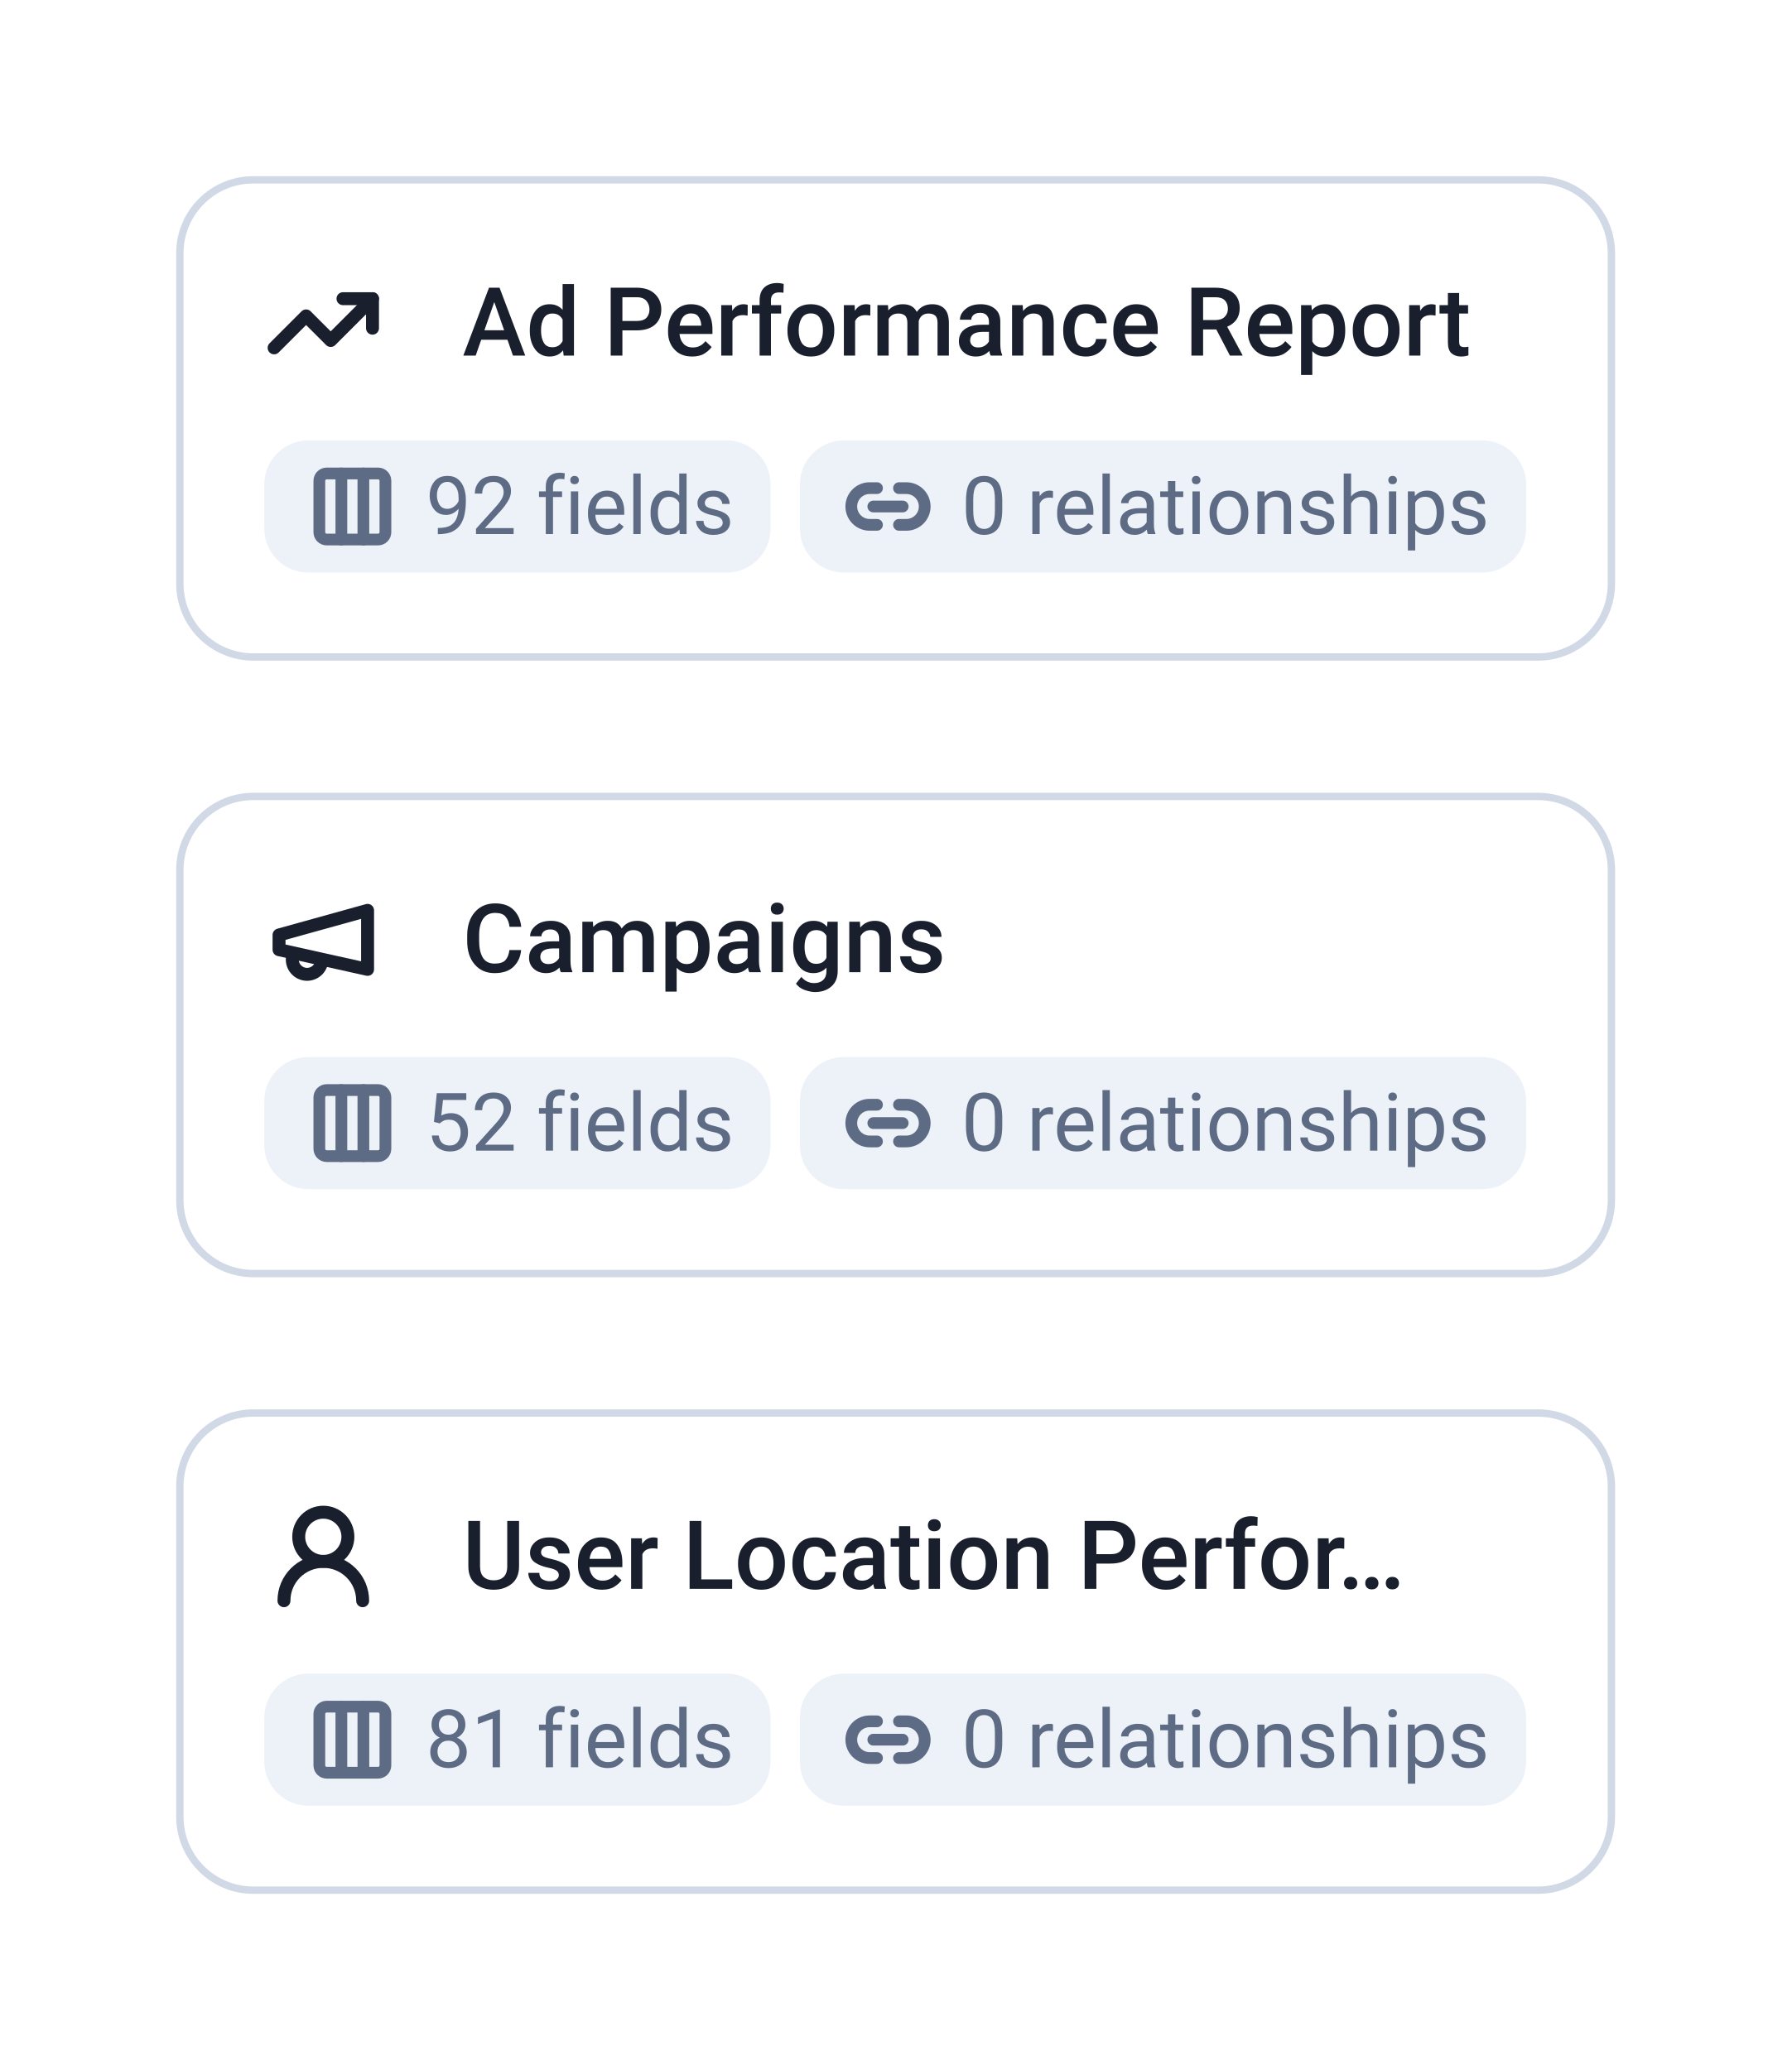
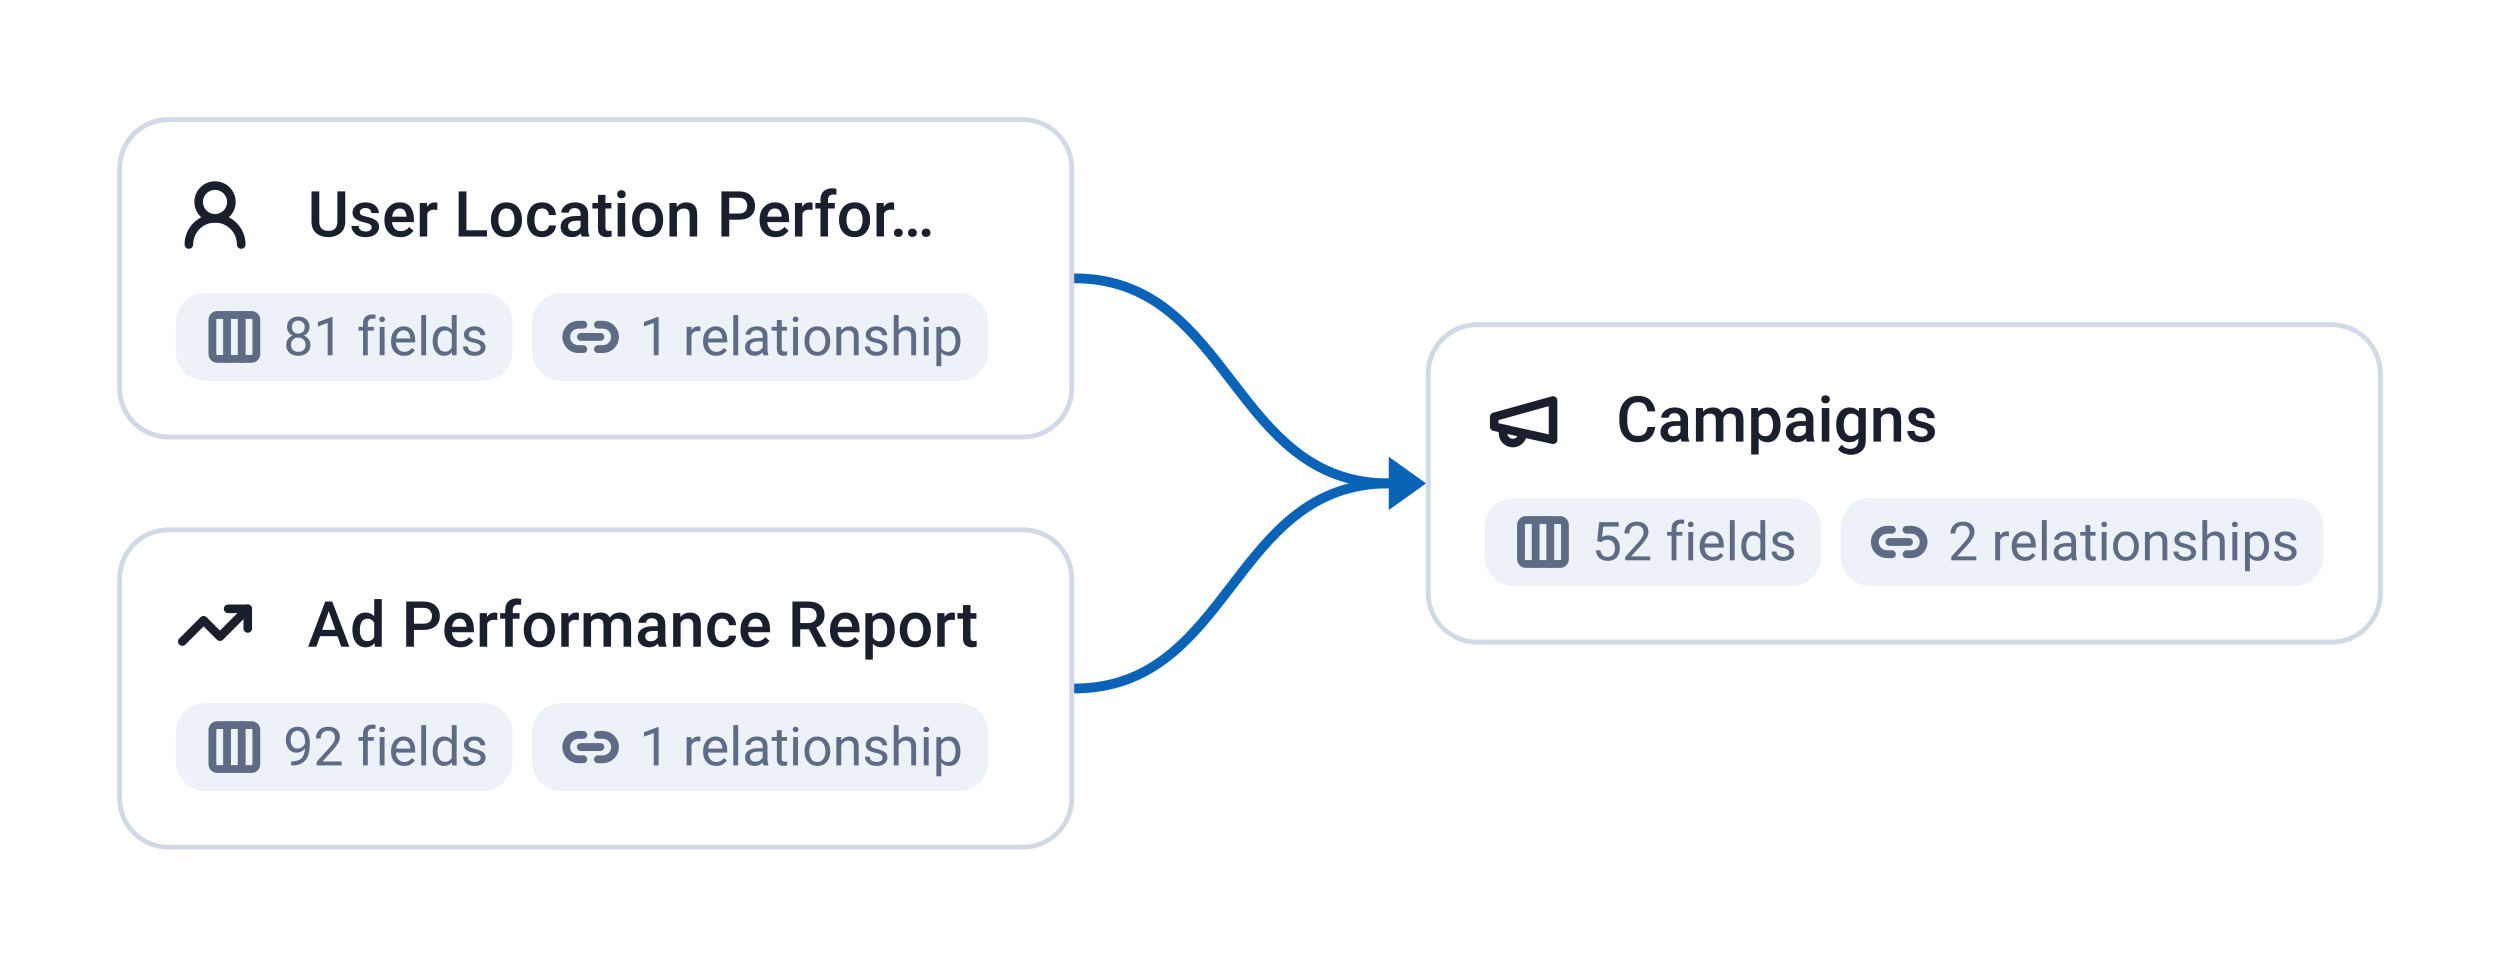
- <svg xmlns="http://www.w3.org/2000/svg" width="244" height="282" viewBox="0 0 244 282" role="img" aria-labelledby="t">
-   <view id="mart-ad-performance-report" viewBox="-158 -100.5 560 315" />
-   <view id="central" viewBox="-158 -100.5 560 315" />
-   <view id="mart-campaigns" viewBox="-158 -16.5 560 315" />
-   <view id="mart-user-location-performance-report" viewBox="-158 67.5 560 315" />
-   <rect x="-158" y="-100.5" width="560" height="483" fill="#ffffff" />
+ <svg xmlns="http://www.w3.org/2000/svg" width="512" height="198" viewBox="0 0 512 198" role="img" aria-labelledby="t">
+   <view id="mart-ad-performance-report" viewBox="-158 -16.5 560 315" />
+   <view id="mart-campaigns" viewBox="110 -58.5 560 315" />
+   <view id="central" viewBox="110 -58.5 560 315" />
+   <view id="mart-user-location-performance-report" viewBox="-158 -100.5 560 315" />
+   <rect x="-158" y="-100.5" width="828" height="399" fill="#ffffff" />
+   <path d="M220 141 C 252.22 141, 252.22 99, 284.44 99" fill="none" stroke="#0b63b8" stroke-width="2" stroke-linecap="round" />
+   <path d="M284.44 93.6L292 99L284.44 104.4Z" fill="#0b63b8" />
+   <path d="M220 57 C 252.22 57, 252.22 99, 284.44 99" fill="none" stroke="#0b63b8" stroke-width="2" stroke-linecap="round" />
+   <path d="M284.44 93.6L292 99L284.44 104.4Z" fill="#0b63b8" />
+   <g>
+     <rect x="24.5" y="108.5" width="195" height="65" rx="10" fill="#ffffff" fill-opacity="0.8" stroke="#d1d9e6" stroke-width="1" />
+     <g transform="translate(36 120) scale(0.67)" fill="none" stroke="#1a1f2e" stroke-width="2.63" stroke-linecap="round" stroke-linejoin="round" color="#1a1f2e">
+       <path d="M16 7h6v6" />
+       <path d="m22 7-8.5 8.5-5-5L2 17" />
+     </g>
+     <text x="63" y="128" font-family="Roboto, -apple-system, BlinkMacSystemFont, 'Segoe UI', Helvetica, Arial, sans-serif" font-size="13" font-weight="500" fill="#1a1f2e" dominant-baseline="central" textLength="140.65" lengthAdjust="spacingAndGlyphs">Ad Performance Report</text>
+     <rect x="36" y="144" width="68.96" height="18" rx="6" fill="#edf1f8" />
+     <g transform="translate(42 147) scale(0.5)" fill="none" stroke="#5e6b85" stroke-width="3.2" stroke-linecap="round" stroke-linejoin="round" color="#5e6b85">
+       <rect width="18" height="18" x="3" y="3" rx="2" />
+       <path d="M9 3v18" />
+       <path d="M15 3v18" />
+     </g>
+     <text x="58" y="153" font-family="Roboto, -apple-system, BlinkMacSystemFont, 'Segoe UI', Helvetica, Arial, sans-serif" font-size="11" fill="#5e6b85" dominant-baseline="central" textLength="40.96" lengthAdjust="spacingAndGlyphs">92 fields</text>
+     <rect x="108.96" y="144" width="93.42" height="18" rx="6" fill="#edf1f8" />
+     <g transform="translate(114.96 147) scale(0.5)" fill="none" stroke="#5e6b85" stroke-width="3.2" stroke-linecap="round" stroke-linejoin="round" color="#5e6b85">
+       <path d="M9 17H7A5 5 0 0 1 7 7h2" />
+       <path d="M15 7h2a5 5 0 1 1 0 10h-2" />
+       <line x1="8" x2="16" y1="12" y2="12" />
+     </g>
+     <text x="130.96" y="153" font-family="Roboto, -apple-system, BlinkMacSystemFont, 'Segoe UI', Helvetica, Arial, sans-serif" font-size="11" fill="#5e6b85" dominant-baseline="central" textLength="65.42" lengthAdjust="spacingAndGlyphs">1 relationship</text>
+   </g>
+   <g>
+     <rect x="292.5" y="66.5" width="195" height="65" rx="10" fill="#ffffff" fill-opacity="0.8" stroke="#d1d9e6" stroke-width="1" />
+     <g transform="translate(304 78) scale(0.67)" fill="none" stroke="#1a1f2e" stroke-width="2.63" stroke-linecap="round" stroke-linejoin="round" color="#1a1f2e">
+       <path d="m3 11 18-5v12L3 14v-3z" />
+       <path d="M11.6 16.8a3 3 0 1 1-5.8-1.6" />
+     </g>
+     <text x="331" y="86" font-family="Roboto, -apple-system, BlinkMacSystemFont, 'Segoe UI', Helvetica, Arial, sans-serif" font-size="13" font-weight="500" fill="#1a1f2e" dominant-baseline="central" textLength="67.71" lengthAdjust="spacingAndGlyphs">Campaigns</text>
+     <rect x="304" y="102" width="68.96" height="18" rx="6" fill="#edf1f8" />
+     <g transform="translate(310 105) scale(0.5)" fill="none" stroke="#5e6b85" stroke-width="3.2" stroke-linecap="round" stroke-linejoin="round" color="#5e6b85">
+       <rect width="18" height="18" x="3" y="3" rx="2" />
+       <path d="M9 3v18" />
+       <path d="M15 3v18" />
+     </g>
+     <text x="326" y="111" font-family="Roboto, -apple-system, BlinkMacSystemFont, 'Segoe UI', Helvetica, Arial, sans-serif" font-size="11" fill="#5e6b85" dominant-baseline="central" textLength="40.96" lengthAdjust="spacingAndGlyphs">52 fields</text>
+     <rect x="376.96" y="102" width="98.92" height="18" rx="6" fill="#edf1f8" />
+     <g transform="translate(382.96 105) scale(0.5)" fill="none" stroke="#5e6b85" stroke-width="3.2" stroke-linecap="round" stroke-linejoin="round" color="#5e6b85">
+       <path d="M9 17H7A5 5 0 0 1 7 7h2" />
+       <path d="M15 7h2a5 5 0 1 1 0 10h-2" />
+       <line x1="8" x2="16" y1="12" y2="12" />
+     </g>
+     <text x="398.96" y="111" font-family="Roboto, -apple-system, BlinkMacSystemFont, 'Segoe UI', Helvetica, Arial, sans-serif" font-size="11" fill="#5e6b85" dominant-baseline="central" textLength="70.92" lengthAdjust="spacingAndGlyphs">2 relationships</text>
+   </g>
  <g>
    <rect x="24.5" y="24.5" width="195" height="65" rx="10" fill="#ffffff" fill-opacity="0.8" stroke="#d1d9e6" stroke-width="1" />
    <g transform="translate(36 36) scale(0.67)" fill="none" stroke="#1a1f2e" stroke-width="2.63" stroke-linecap="round" stroke-linejoin="round" color="#1a1f2e">
-       <path d="M16 7h6v6" />
-       <path d="m22 7-8.5 8.5-5-5L2 17" />
+       <circle cx="12" cy="8" r="5" />
+       <path d="M20 21a8 8 0 0 0-16 0" />
    </g>
-     <text x="63" y="44" font-family="Roboto, -apple-system, BlinkMacSystemFont, 'Segoe UI', Helvetica, Arial, sans-serif" font-size="13" font-weight="500" fill="#1a1f2e" dominant-baseline="central" textLength="140.65" lengthAdjust="spacingAndGlyphs">Ad Performance Report</text>
+     <text x="63" y="44" font-family="Roboto, -apple-system, BlinkMacSystemFont, 'Segoe UI', Helvetica, Arial, sans-serif" font-size="13" font-weight="500" fill="#1a1f2e" dominant-baseline="central" textLength="136.18" lengthAdjust="spacingAndGlyphs">User Location Perfor…</text>
    <rect x="36" y="60" width="68.96" height="18" rx="6" fill="#edf1f8" />
    <g transform="translate(42 63) scale(0.5)" fill="none" stroke="#5e6b85" stroke-width="3.2" stroke-linecap="round" stroke-linejoin="round" color="#5e6b85">
      <rect width="18" height="18" x="3" y="3" rx="2" />
      <path d="M9 3v18" />
      <path d="M15 3v18" />
    </g>
-     <text x="58" y="69" font-family="Roboto, -apple-system, BlinkMacSystemFont, 'Segoe UI', Helvetica, Arial, sans-serif" font-size="11" fill="#5e6b85" dominant-baseline="central" textLength="40.96" lengthAdjust="spacingAndGlyphs">92 fields</text>
-     <rect x="108.96" y="60" width="98.92" height="18" rx="6" fill="#edf1f8" />
+     <text x="58" y="69" font-family="Roboto, -apple-system, BlinkMacSystemFont, 'Segoe UI', Helvetica, Arial, sans-serif" font-size="11" fill="#5e6b85" dominant-baseline="central" textLength="40.96" lengthAdjust="spacingAndGlyphs">81 fields</text>
+     <rect x="108.96" y="60" width="93.42" height="18" rx="6" fill="#edf1f8" />
    <g transform="translate(114.96 63) scale(0.5)" fill="none" stroke="#5e6b85" stroke-width="3.2" stroke-linecap="round" stroke-linejoin="round" color="#5e6b85">
      <path d="M9 17H7A5 5 0 0 1 7 7h2" />
      <path d="M15 7h2a5 5 0 1 1 0 10h-2" />
      <line x1="8" x2="16" y1="12" y2="12" />
    </g>
-     <text x="130.96" y="69" font-family="Roboto, -apple-system, BlinkMacSystemFont, 'Segoe UI', Helvetica, Arial, sans-serif" font-size="11" fill="#5e6b85" dominant-baseline="central" textLength="70.92" lengthAdjust="spacingAndGlyphs">0 relationships</text>
-   </g>
-   <g>
-     <rect x="24.5" y="108.5" width="195" height="65" rx="10" fill="#ffffff" fill-opacity="0.8" stroke="#d1d9e6" stroke-width="1" />
-     <g transform="translate(36 120) scale(0.67)" fill="none" stroke="#1a1f2e" stroke-width="2.63" stroke-linecap="round" stroke-linejoin="round" color="#1a1f2e">
-       <path d="m3 11 18-5v12L3 14v-3z" />
-       <path d="M11.6 16.8a3 3 0 1 1-5.8-1.6" />
-     </g>
-     <text x="63" y="128" font-family="Roboto, -apple-system, BlinkMacSystemFont, 'Segoe UI', Helvetica, Arial, sans-serif" font-size="13" font-weight="500" fill="#1a1f2e" dominant-baseline="central" textLength="67.71" lengthAdjust="spacingAndGlyphs">Campaigns</text>
-     <rect x="36" y="144" width="68.96" height="18" rx="6" fill="#edf1f8" />
-     <g transform="translate(42 147) scale(0.5)" fill="none" stroke="#5e6b85" stroke-width="3.2" stroke-linecap="round" stroke-linejoin="round" color="#5e6b85">
-       <rect width="18" height="18" x="3" y="3" rx="2" />
-       <path d="M9 3v18" />
-       <path d="M15 3v18" />
-     </g>
-     <text x="58" y="153" font-family="Roboto, -apple-system, BlinkMacSystemFont, 'Segoe UI', Helvetica, Arial, sans-serif" font-size="11" fill="#5e6b85" dominant-baseline="central" textLength="40.96" lengthAdjust="spacingAndGlyphs">52 fields</text>
-     <rect x="108.96" y="144" width="98.92" height="18" rx="6" fill="#edf1f8" />
-     <g transform="translate(114.96 147) scale(0.5)" fill="none" stroke="#5e6b85" stroke-width="3.2" stroke-linecap="round" stroke-linejoin="round" color="#5e6b85">
-       <path d="M9 17H7A5 5 0 0 1 7 7h2" />
-       <path d="M15 7h2a5 5 0 1 1 0 10h-2" />
-       <line x1="8" x2="16" y1="12" y2="12" />
-     </g>
-     <text x="130.96" y="153" font-family="Roboto, -apple-system, BlinkMacSystemFont, 'Segoe UI', Helvetica, Arial, sans-serif" font-size="11" fill="#5e6b85" dominant-baseline="central" textLength="70.92" lengthAdjust="spacingAndGlyphs">0 relationships</text>
-   </g>
-   <g>
-     <rect x="24.5" y="192.5" width="195" height="65" rx="10" fill="#ffffff" fill-opacity="0.8" stroke="#d1d9e6" stroke-width="1" />
-     <g transform="translate(36 204) scale(0.67)" fill="none" stroke="#1a1f2e" stroke-width="2.63" stroke-linecap="round" stroke-linejoin="round" color="#1a1f2e">
-       <circle cx="12" cy="8" r="5" />
-       <path d="M20 21a8 8 0 0 0-16 0" />
-     </g>
-     <text x="63" y="212" font-family="Roboto, -apple-system, BlinkMacSystemFont, 'Segoe UI', Helvetica, Arial, sans-serif" font-size="13" font-weight="500" fill="#1a1f2e" dominant-baseline="central" textLength="136.18" lengthAdjust="spacingAndGlyphs">User Location Perfor…</text>
-     <rect x="36" y="228" width="68.96" height="18" rx="6" fill="#edf1f8" />
-     <g transform="translate(42 231) scale(0.5)" fill="none" stroke="#5e6b85" stroke-width="3.2" stroke-linecap="round" stroke-linejoin="round" color="#5e6b85">
-       <rect width="18" height="18" x="3" y="3" rx="2" />
-       <path d="M9 3v18" />
-       <path d="M15 3v18" />
-     </g>
-     <text x="58" y="237" font-family="Roboto, -apple-system, BlinkMacSystemFont, 'Segoe UI', Helvetica, Arial, sans-serif" font-size="11" fill="#5e6b85" dominant-baseline="central" textLength="40.96" lengthAdjust="spacingAndGlyphs">81 fields</text>
-     <rect x="108.96" y="228" width="98.92" height="18" rx="6" fill="#edf1f8" />
-     <g transform="translate(114.96 231) scale(0.5)" fill="none" stroke="#5e6b85" stroke-width="3.2" stroke-linecap="round" stroke-linejoin="round" color="#5e6b85">
-       <path d="M9 17H7A5 5 0 0 1 7 7h2" />
-       <path d="M15 7h2a5 5 0 1 1 0 10h-2" />
-       <line x1="8" x2="16" y1="12" y2="12" />
-     </g>
-     <text x="130.96" y="237" font-family="Roboto, -apple-system, BlinkMacSystemFont, 'Segoe UI', Helvetica, Arial, sans-serif" font-size="11" fill="#5e6b85" dominant-baseline="central" textLength="70.92" lengthAdjust="spacingAndGlyphs">0 relationships</text>
+     <text x="130.96" y="69" font-family="Roboto, -apple-system, BlinkMacSystemFont, 'Segoe UI', Helvetica, Arial, sans-serif" font-size="11" fill="#5e6b85" dominant-baseline="central" textLength="65.42" lengthAdjust="spacingAndGlyphs">1 relationship</text>
  </g>
</svg>
